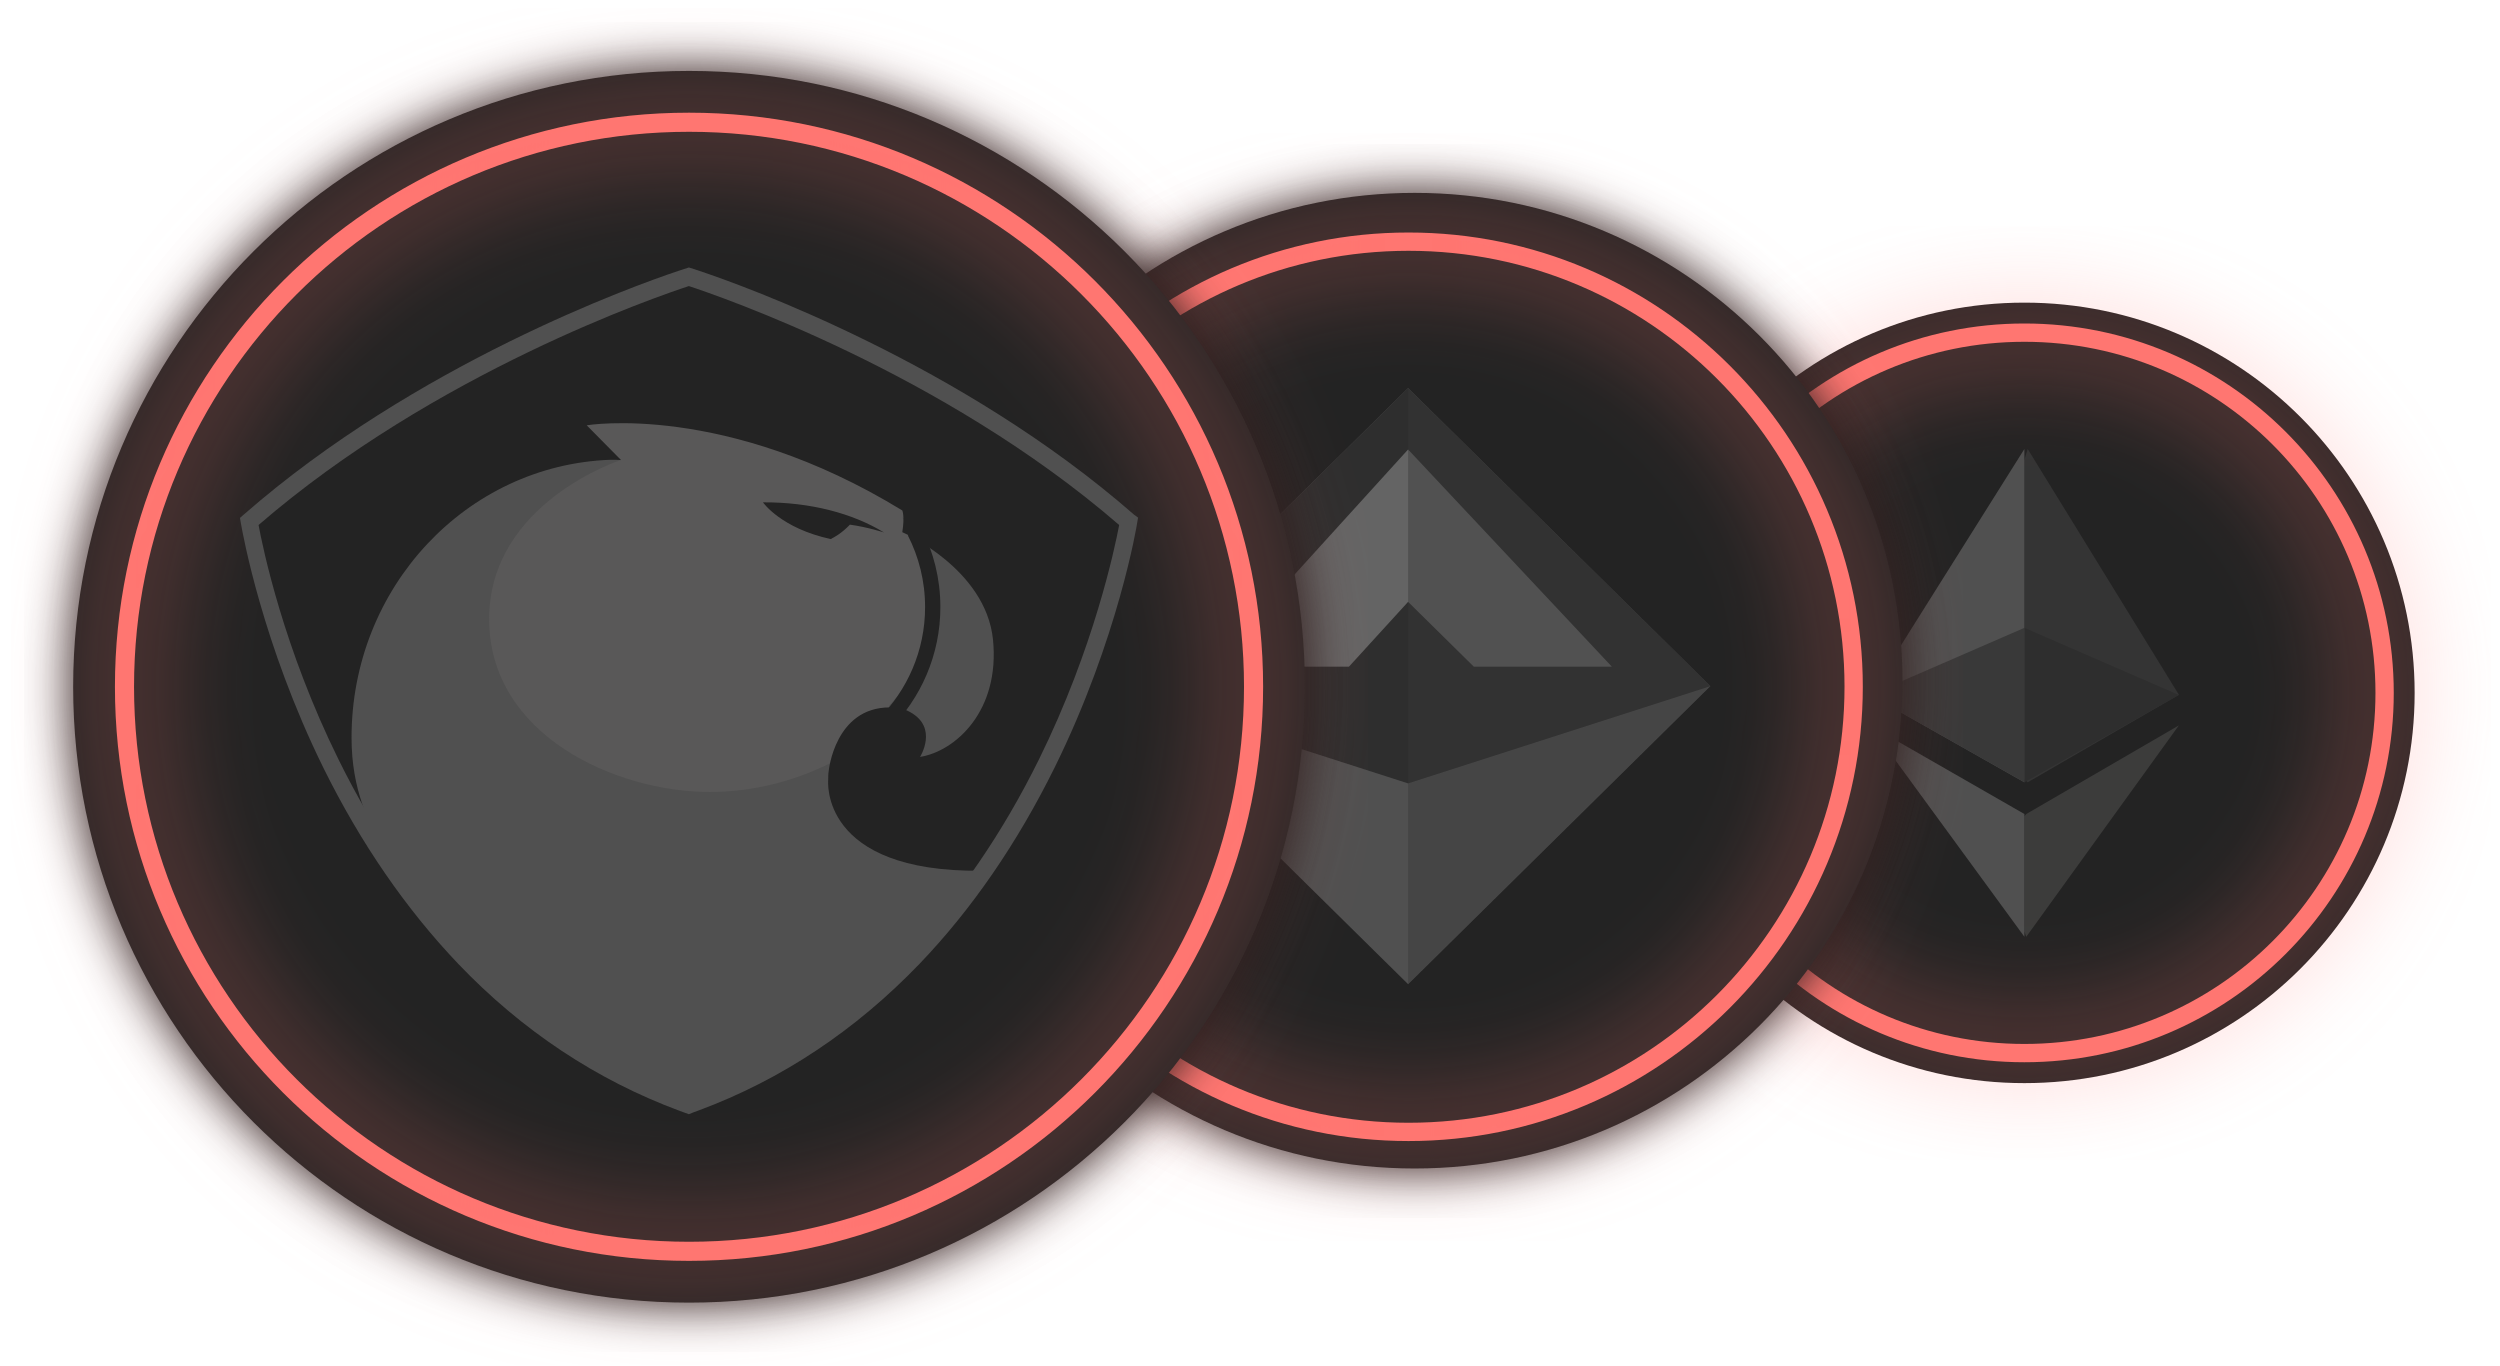
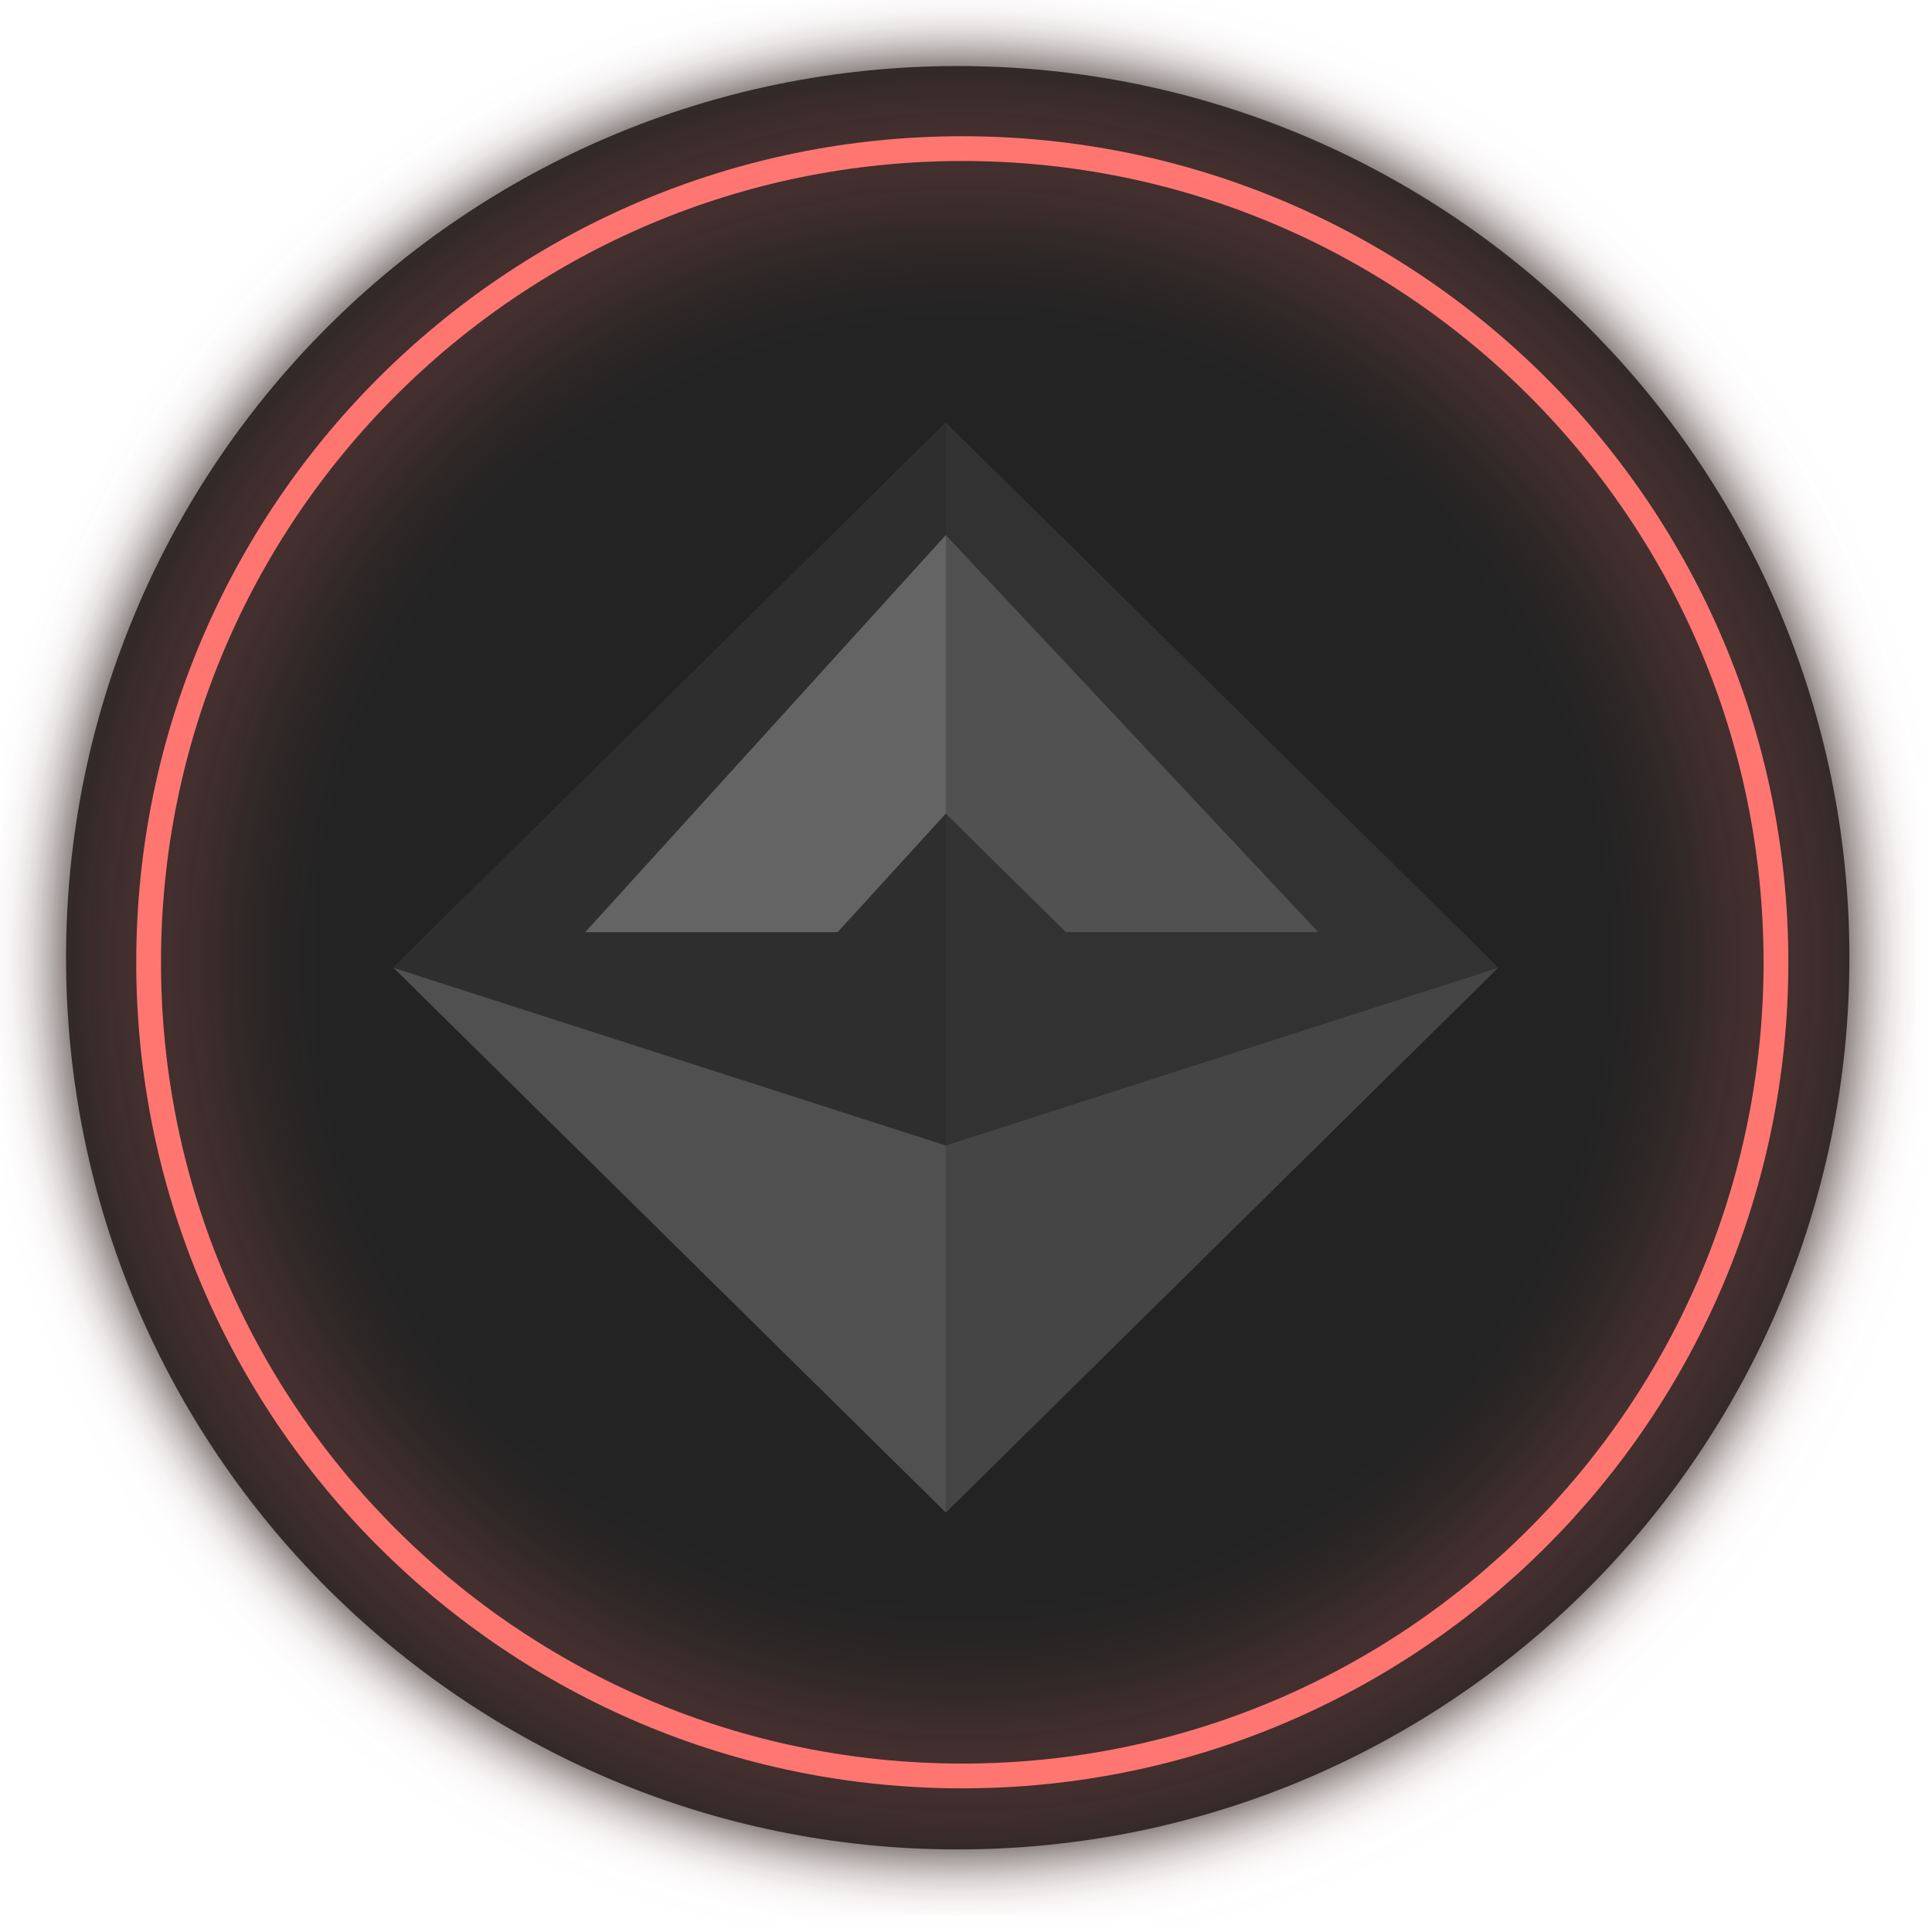
- <svg xmlns="http://www.w3.org/2000/svg" width="205" height="112" fill="none">
-   <path d="M166 88.816c17.673 0 32-14.327 32-32 0-17.673-14.327-32-32-32-17.673 0-32 14.327-32 32 0 17.673 14.327 32 32 32z" fill="#232323" />
-   <path d="M166.271 36.816l-.271.902v26.166l.271.265 12.396-7.18-12.396-20.153z" fill="#343434" />
-   <path d="M166 36.816l-12.667 20.153L166 64.15V36.816z" fill="#505050" />
-   <path d="M166.154 66.75l-.154.184v9.44l.154.442 12.513-17.334-12.513 7.267z" fill="#3C3C3B" />
-   <path d="M166 76.816V66.749l-12.667-7.267L166 76.816z" fill="#505050" />
-   <path d="M166 64.15l12.667-7.161L166 51.482V64.15z" fill="#2E2E2E" />
-   <path d="M153.333 56.989L166 64.149V51.482l-12.667 5.507z" fill="#393939" />
-   <g filter="url(#filter0_f)">
-     <path d="M166 86.15c16.2 0 29.333-13.134 29.333-29.334S182.2 27.482 166 27.482s-29.333 13.133-29.333 29.334c0 16.2 13.133 29.333 29.333 29.333z" stroke="#FF7671" stroke-width="1.5" />
+ <svg xmlns="http://www.w3.org/2000/svg" width="117" height="117" viewBox="0 0 117 117" fill="none">
+   <g filter="url(#filter0_d)">
+     <path d="M58 112C87.823 112 112 87.823 112 58C112 28.177 87.823 4 58 4C28.177 4 4 28.177 4 58C4 87.823 28.177 112 58 112Z" fill="#232323" />
  </g>
-   <path d="M166 86.354c16.314 0 29.538-13.225 29.538-29.538 0-16.314-13.224-29.539-29.538-29.539s-29.538 13.225-29.538 29.539c0 16.313 13.224 29.538 29.538 29.538z" stroke="#FF7671" stroke-width="1.5" />
-   <g filter="url(#filter1_d)">
-     <path d="M116 95.816c22.091 0 40-17.909 40-40 0-22.092-17.909-40-40-40s-40 17.908-40 40c0 22.091 17.909 40 40 40z" fill="#232323" />
+   <path d="M58.275 107.55C85.489 107.55 107.55 85.489 107.55 58.275C107.55 31.061 85.489 9 58.275 9C31.061 9 9 31.061 9 58.275C9 85.489 31.061 107.55 58.275 107.55Z" stroke="#FF7671" stroke-width="1.5" />
+   <g filter="url(#filter1_f)">
+     <path d="M58.275 107.55C85.489 107.55 107.55 85.489 107.55 58.275C107.55 31.061 85.489 9 58.275 9C31.061 9 9 31.061 9 58.275C9 85.489 31.061 107.55 58.275 107.55Z" stroke="#FF7671" stroke-width="1.5" />
  </g>
-   <path d="M115.5 92.816c20.158 0 36.5-16.342 36.5-36.5 0-20.159-16.342-36.5-36.5-36.5S79 36.157 79 56.316c0 20.158 16.342 36.5 36.5 36.5z" stroke="#FF7671" stroke-width="1.5" />
-   <g filter="url(#filter2_f)">
-     <path d="M115.5 92.816c20.158 0 36.5-16.342 36.5-36.5 0-20.159-16.342-36.5-36.5-36.5S79 36.157 79 56.316c0 20.158 16.342 36.5 36.5 36.5z" stroke="#FF7671" stroke-width="1.5" />
-   </g>
-   <path d="M115.464 31.827l24.777 24.438-24.777 24.438-24.778-24.438 24.778-24.438z" fill="#505050" />
-   <path d="M115.463 64.239l-24.798-7.976 24.798-24.437 24.798 24.437-24.798 7.976z" fill="#2E2E2E" />
-   <path d="M99.29 54.669h11.322l4.851-5.317 5.391 5.317h11.321l-16.712-17.812-16.172 17.812z" fill="#646464" />
-   <path opacity=".42" d="M115.463 80.701V31.826l24.777 24.437-24.777 24.438z" fill="#373737" />
-   <g filter="url(#filter3_d)">
-     <path d="M56.5 106.816c27.89 0 50.5-22.61 50.5-50.5s-22.61-50.5-50.5-50.5S6 28.426 6 56.316s22.61 50.5 50.5 50.5z" fill="#232323" />
-   </g>
-   <path d="M56.5 102.608c25.566 0 46.292-20.726 46.292-46.292 0-25.566-20.726-46.292-46.292-46.292-25.566 0-46.292 20.726-46.292 46.292 0 25.566 20.726 46.292 46.292 46.292z" stroke="#FF7671" stroke-width="1.567" />
-   <g filter="url(#filter4_f)">
-     <path d="M56.5 102.608c25.566 0 46.292-20.726 46.292-46.292 0-25.566-20.726-46.292-46.292-46.292-25.566 0-46.292 20.726-46.292 46.292 0 25.566 20.726 46.292 46.292 46.292z" stroke="#FF7671" stroke-width="1.567" />
-   </g>
-   <path d="M56.5 81.566c13.945 0 25.25-11.305 25.25-25.25s-11.305-25.25-25.25-25.25-25.25 11.305-25.25 25.25 11.305 25.25 25.25 25.25z" fill="#232323" />
-   <path fill-rule="evenodd" clip-rule="evenodd" d="M80.323 48.911c0 11.896-9.527 21.54-21.279 21.54s-21.279-9.644-21.279-21.54c0-11.896 9.527-21.54 21.279-21.54s21.279 9.644 21.279 21.54zm-10.628-5.89c-.704.736-1.314 1.045-1.501 1.14l-.047.048c-4.106-.88-5.584-3.017-5.584-3.017 3.871-.023 7.367.903 9.924 2.47 0 0-1.384-.45-2.792-.64z" fill="#595858" />
-   <path d="M73.988 42.451a12.02 12.02 0 0 1 2.323 7.125c0 3.111-1.267 5.985-3.425 8.312l1.314 4.964h3.988l4.2-4.821 1.125-7.054.235-4.203-4.153-4.75-5.607.427z" fill="#505050" />
-   <path d="M72.485 59.395c2.472-2.471 3.999-5.867 3.999-9.614 0-2.219-.535-4.314-1.484-6.167" stroke="#232323" stroke-width="1.254" />
-   <path d="M27.771 63.422l.727 2.921s8.587 17.835 27.918 24.462c0 0 17.588-7.6 25.4-20.496l-10.784-9.523s-5.161 4.156-12.833 4.156c-7.671 0-18.088-4.631-18.088-14.178s10.792-13.039 10.792-13.039l-4.598-1.14H34.55l-7.46 18.192.68 8.645z" fill="#505050" />
-   <path d="M92.733 43.372c-.328-.332-8.699-10.615-34.81-19.711-.826-.572-1.273-.748-1.342-.53-24.254 6.261-36.153 19.419-36.153 20.241 0 .823 3.472 13.186 5.724 18.22.188.428 3.19 5.796 5.42 8.717-1.314-2.921-2.745-5.462-2.745-9.832 0-12.326 9.43-22.348 21.232-22.776.281 0 .586 0 .868.024l-2.816-2.85s11.332-1.923 25.877 6.982c0 0 .212.452 0 1.782 0 0 6.85 2.992 7.437 8.81.587 5.819-3.05 9.144-5.982 9.619 0 0 1.525-2.399-.821-3.681-.493-.285-1.08-.404-1.666-.38-4.48 0-4.997 5.177-4.997 5.177-.047.261-.047.523-.047.784 0 0-.75 7.576 12.575 7.433 0 0 6.757-7.742 8.54-14.7.656-2.565 1.126-4.489 1.43-5.914.752-2.019 1.479-4.992 2.183-7.154l.093-.26z" fill="#232323" />
-   <path fill-rule="evenodd" clip-rule="evenodd" d="M57.308 22.198c3.707 1.236 21.56 7.653 35.684 20.005l.328.242-.07.411c0 .097-1.549 9.494-6.757 20.053-3.073 6.224-6.804 11.649-11.073 16.105-5.256 5.473-11.332 9.517-18.112 12.036l-.399.145-.422.17-.4-.145-.398-.146c-6.78-2.518-12.88-6.563-18.111-12.036-4.27-4.48-8-9.88-11.074-16.105-4.992-10.145-6.6-19.177-6.746-19.993a2.294 2.294 0 0 0-.01-.06l-.07-.411.304-.267C34.105 29.852 51.96 23.434 55.666 22.2l.82-.267.47.145.352.121zm17.08 55.799c4.175-4.36 7.812-9.663 10.815-15.742 4.504-9.13 6.217-17.34 6.569-19.205-14.476-12.52-32.798-18.769-35.285-19.592-2.51.823-20.81 7.072-35.285 19.592.352 1.89 2.041 10.099 6.569 19.253 3.003 6.08 6.64 11.359 10.815 15.718 5.185 5.4 11.191 9.348 17.9 11.794 6.71-2.446 12.716-6.418 17.901-11.818z" fill="#505050" />
+   <path d="M57.276 25.614L90.725 58.606L57.276 91.597L23.826 58.606L57.276 25.614Z" fill="#505050" />
+   <path d="M57.276 69.371L23.798 58.604L57.276 25.613L90.753 58.604L57.276 69.371Z" fill="#2E2E2E" />
+   <path d="M35.443 56.451H50.726L57.276 49.273L64.553 56.451H79.836L57.276 32.405L35.443 56.451Z" fill="#646464" />
+   <path opacity="0.42" d="M57.276 91.595V25.613L90.725 58.604L57.276 91.595H57.276Z" fill="#373737" />
  <defs>
-     <filter id="filter0_f" x="127.762" y="18.578" width="76.476" height="76.476" filterUnits="userSpaceOnUse" color-interpolation-filters="sRGB">
+     <filter id="filter0_d" x="0" y="0" width="116" height="116" filterUnits="userSpaceOnUse" color-interpolation-filters="sRGB">
      <feFlood flood-opacity="0" result="BackgroundImageFix" />
-       <feBlend in="SourceGraphic" in2="BackgroundImageFix" result="shape" />
-       <feGaussianBlur stdDeviation="4.077" result="effect1_foregroundBlur" />
-     </filter>
-     <filter id="filter1_d" x="72" y="11.816" width="88" height="88" filterUnits="userSpaceOnUse" color-interpolation-filters="sRGB">
-       <feFlood flood-opacity="0" result="BackgroundImageFix" />
-       <feColorMatrix in="SourceAlpha" values="0 0 0 0 0 0 0 0 0 0 0 0 0 0 0 0 0 0 127 0" />
+       <feColorMatrix in="SourceAlpha" type="matrix" values="0 0 0 0 0 0 0 0 0 0 0 0 0 0 0 0 0 0 127 0" />
      <feOffset />
      <feGaussianBlur stdDeviation="2" />
-       <feColorMatrix values="0 0 0 0 0.071 0 0 0 0 0.071 0 0 0 0 0.071 0 0 0 1 0" />
-       <feBlend in2="BackgroundImageFix" result="effect1_dropShadow" />
-       <feBlend in="SourceGraphic" in2="effect1_dropShadow" result="shape" />
+       <feColorMatrix type="matrix" values="0 0 0 0 0.071 0 0 0 0 0.071 0 0 0 0 0.071 0 0 0 1 0" />
+       <feBlend mode="normal" in2="BackgroundImageFix" result="effect1_dropShadow" />
+       <feBlend mode="normal" in="SourceGraphic" in2="effect1_dropShadow" result="shape" />
    </filter>
-     <filter id="filter2_f" x="70.095" y="10.911" width="90.81" height="90.81" filterUnits="userSpaceOnUse" color-interpolation-filters="sRGB">
+     <filter id="filter1_f" x="0.095" y="0.095" width="116.36" height="116.36" filterUnits="userSpaceOnUse" color-interpolation-filters="sRGB">
      <feFlood flood-opacity="0" result="BackgroundImageFix" />
-       <feBlend in="SourceGraphic" in2="BackgroundImageFix" result="shape" />
+       <feBlend mode="normal" in="SourceGraphic" in2="BackgroundImageFix" result="shape" />
      <feGaussianBlur stdDeviation="4.077" result="effect1_foregroundBlur" />
-     </filter>
-     <filter id="filter3_d" x="2" y="1.816" width="109" height="109" filterUnits="userSpaceOnUse" color-interpolation-filters="sRGB">
-       <feFlood flood-opacity="0" result="BackgroundImageFix" />
-       <feColorMatrix in="SourceAlpha" values="0 0 0 0 0 0 0 0 0 0 0 0 0 0 0 0 0 0 127 0" />
-       <feOffset />
-       <feGaussianBlur stdDeviation="2" />
-       <feColorMatrix values="0 0 0 0 0.071 0 0 0 0 0.071 0 0 0 0 0.071 0 0 0 1 0" />
-       <feBlend in2="BackgroundImageFix" result="effect1_dropShadow" />
-       <feBlend in="SourceGraphic" in2="effect1_dropShadow" result="shape" />
-     </filter>
-     <filter id="filter4_f" x=".903" y=".719" width="111.194" height="111.194" filterUnits="userSpaceOnUse" color-interpolation-filters="sRGB">
-       <feFlood flood-opacity="0" result="BackgroundImageFix" />
-       <feBlend in="SourceGraphic" in2="BackgroundImageFix" result="shape" />
-       <feGaussianBlur stdDeviation="4.261" result="effect1_foregroundBlur" />
    </filter>
  </defs>
</svg>
